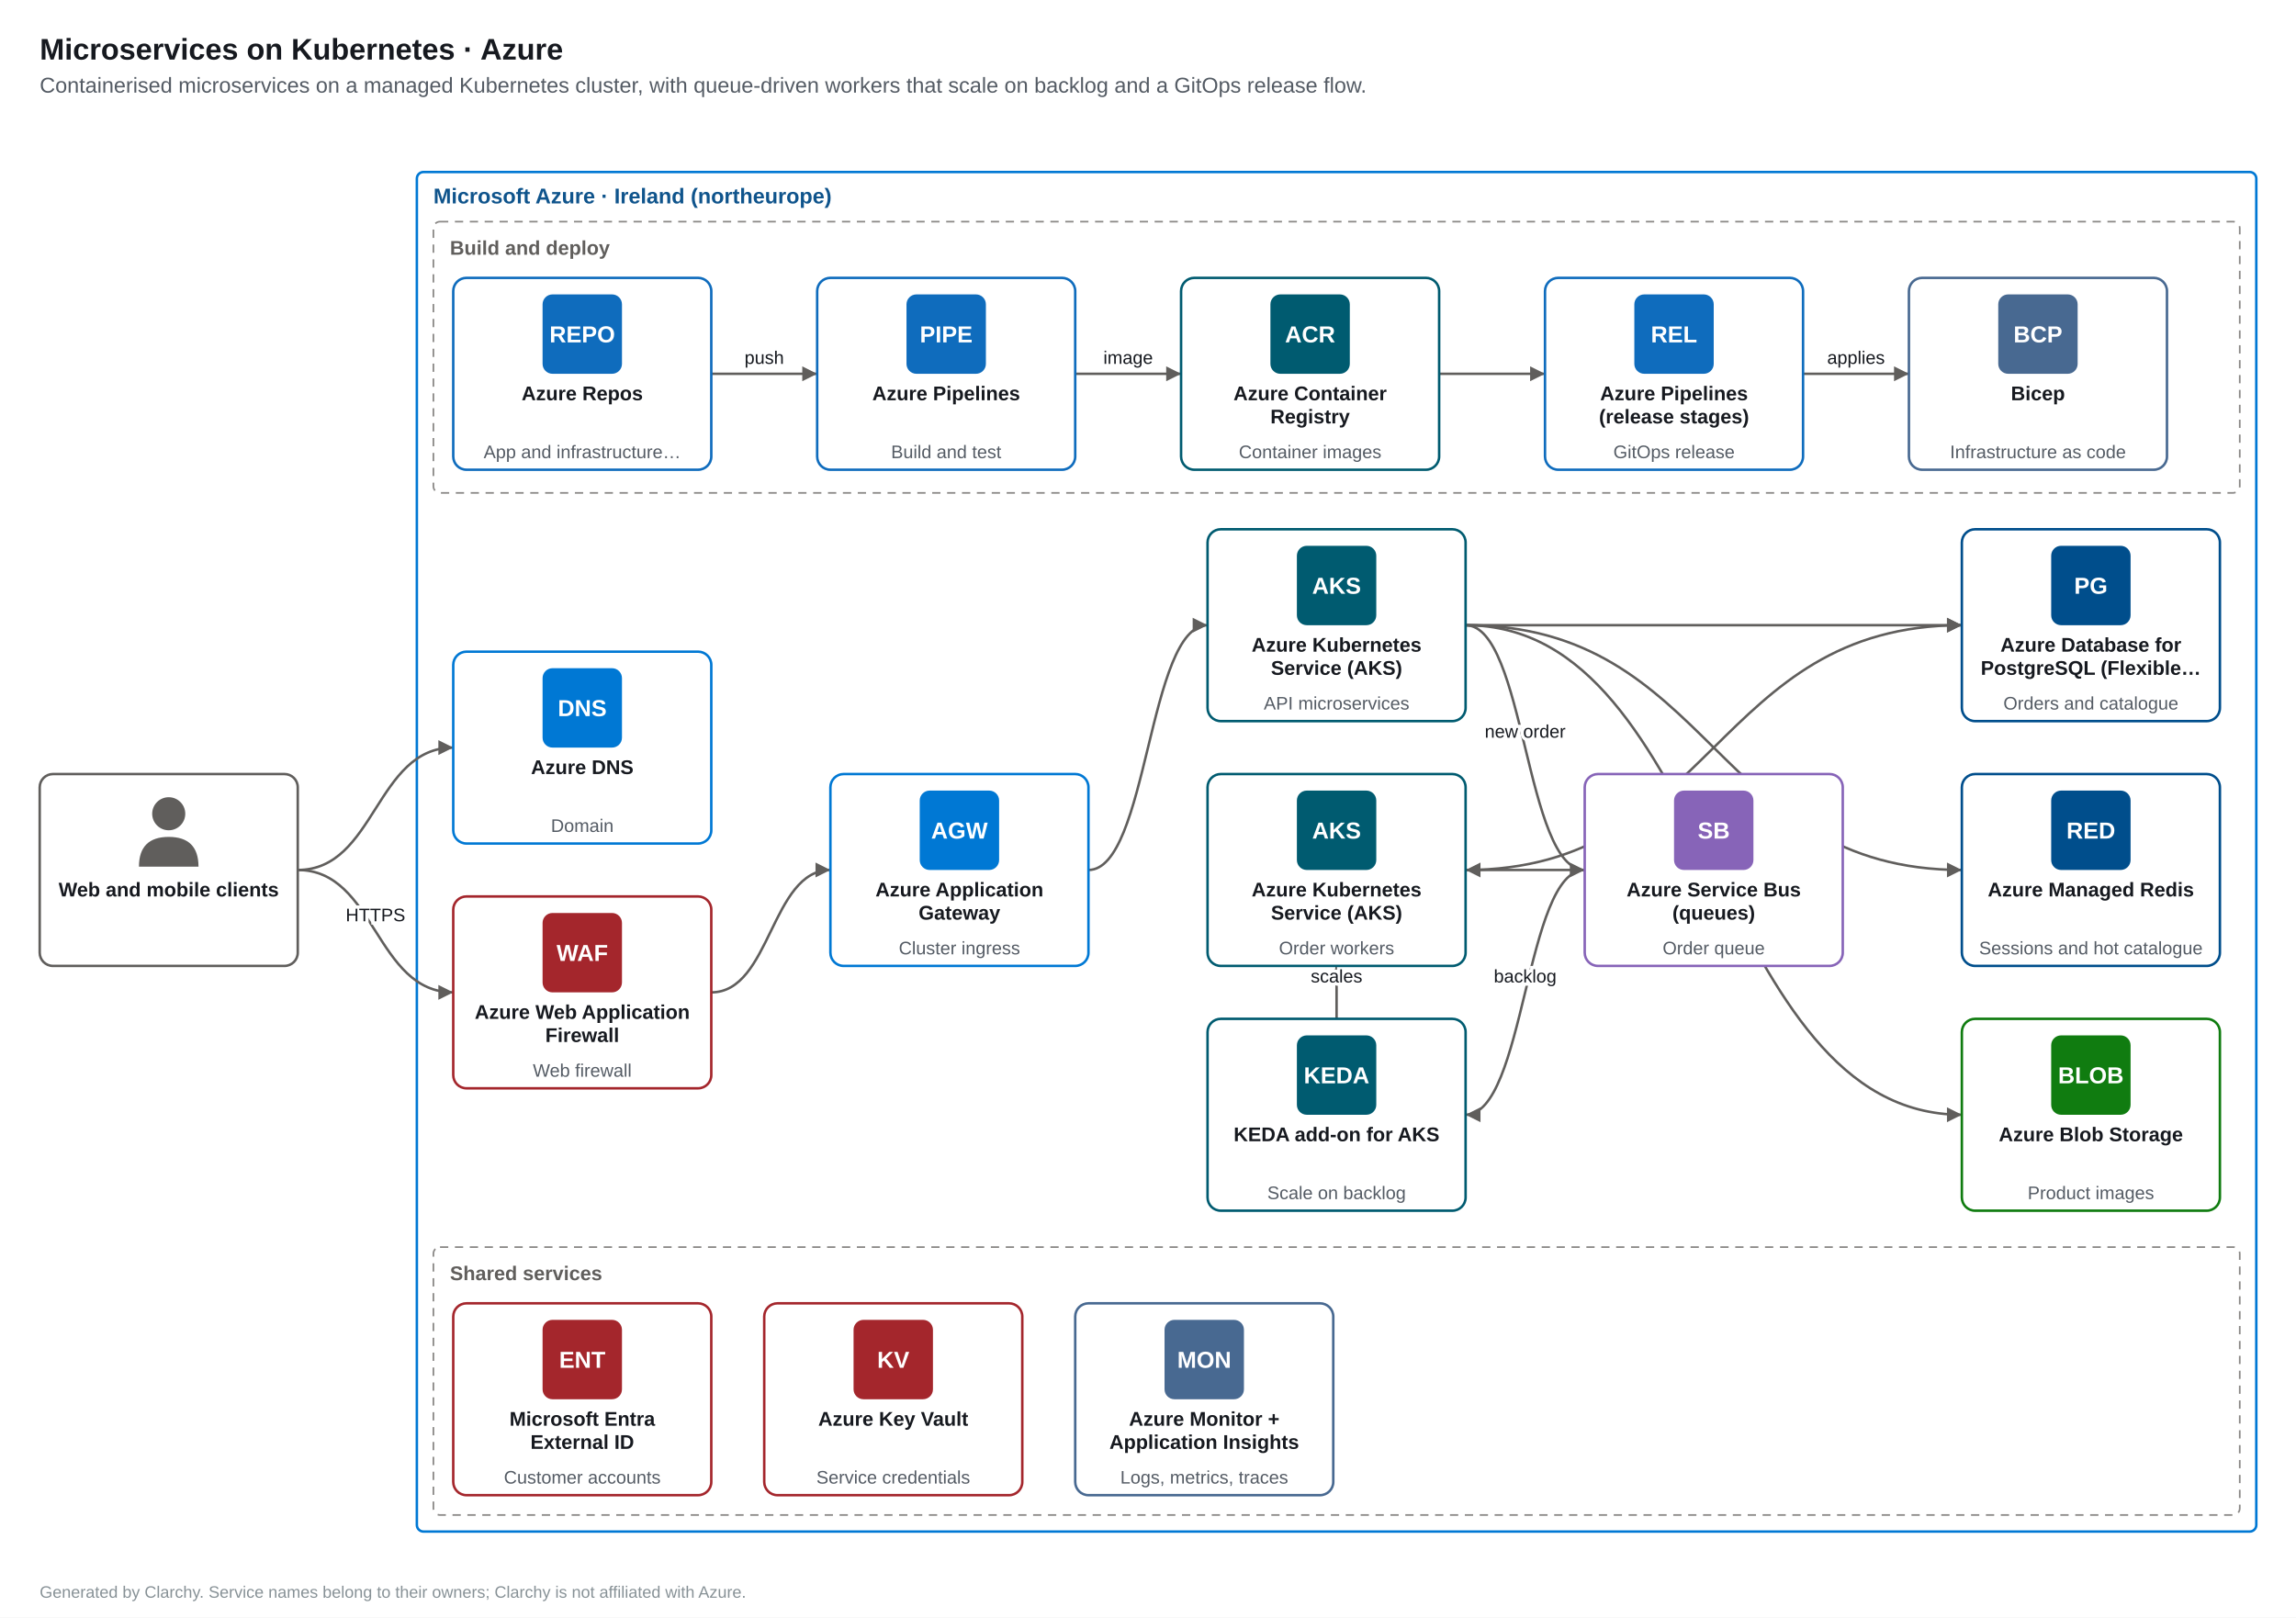
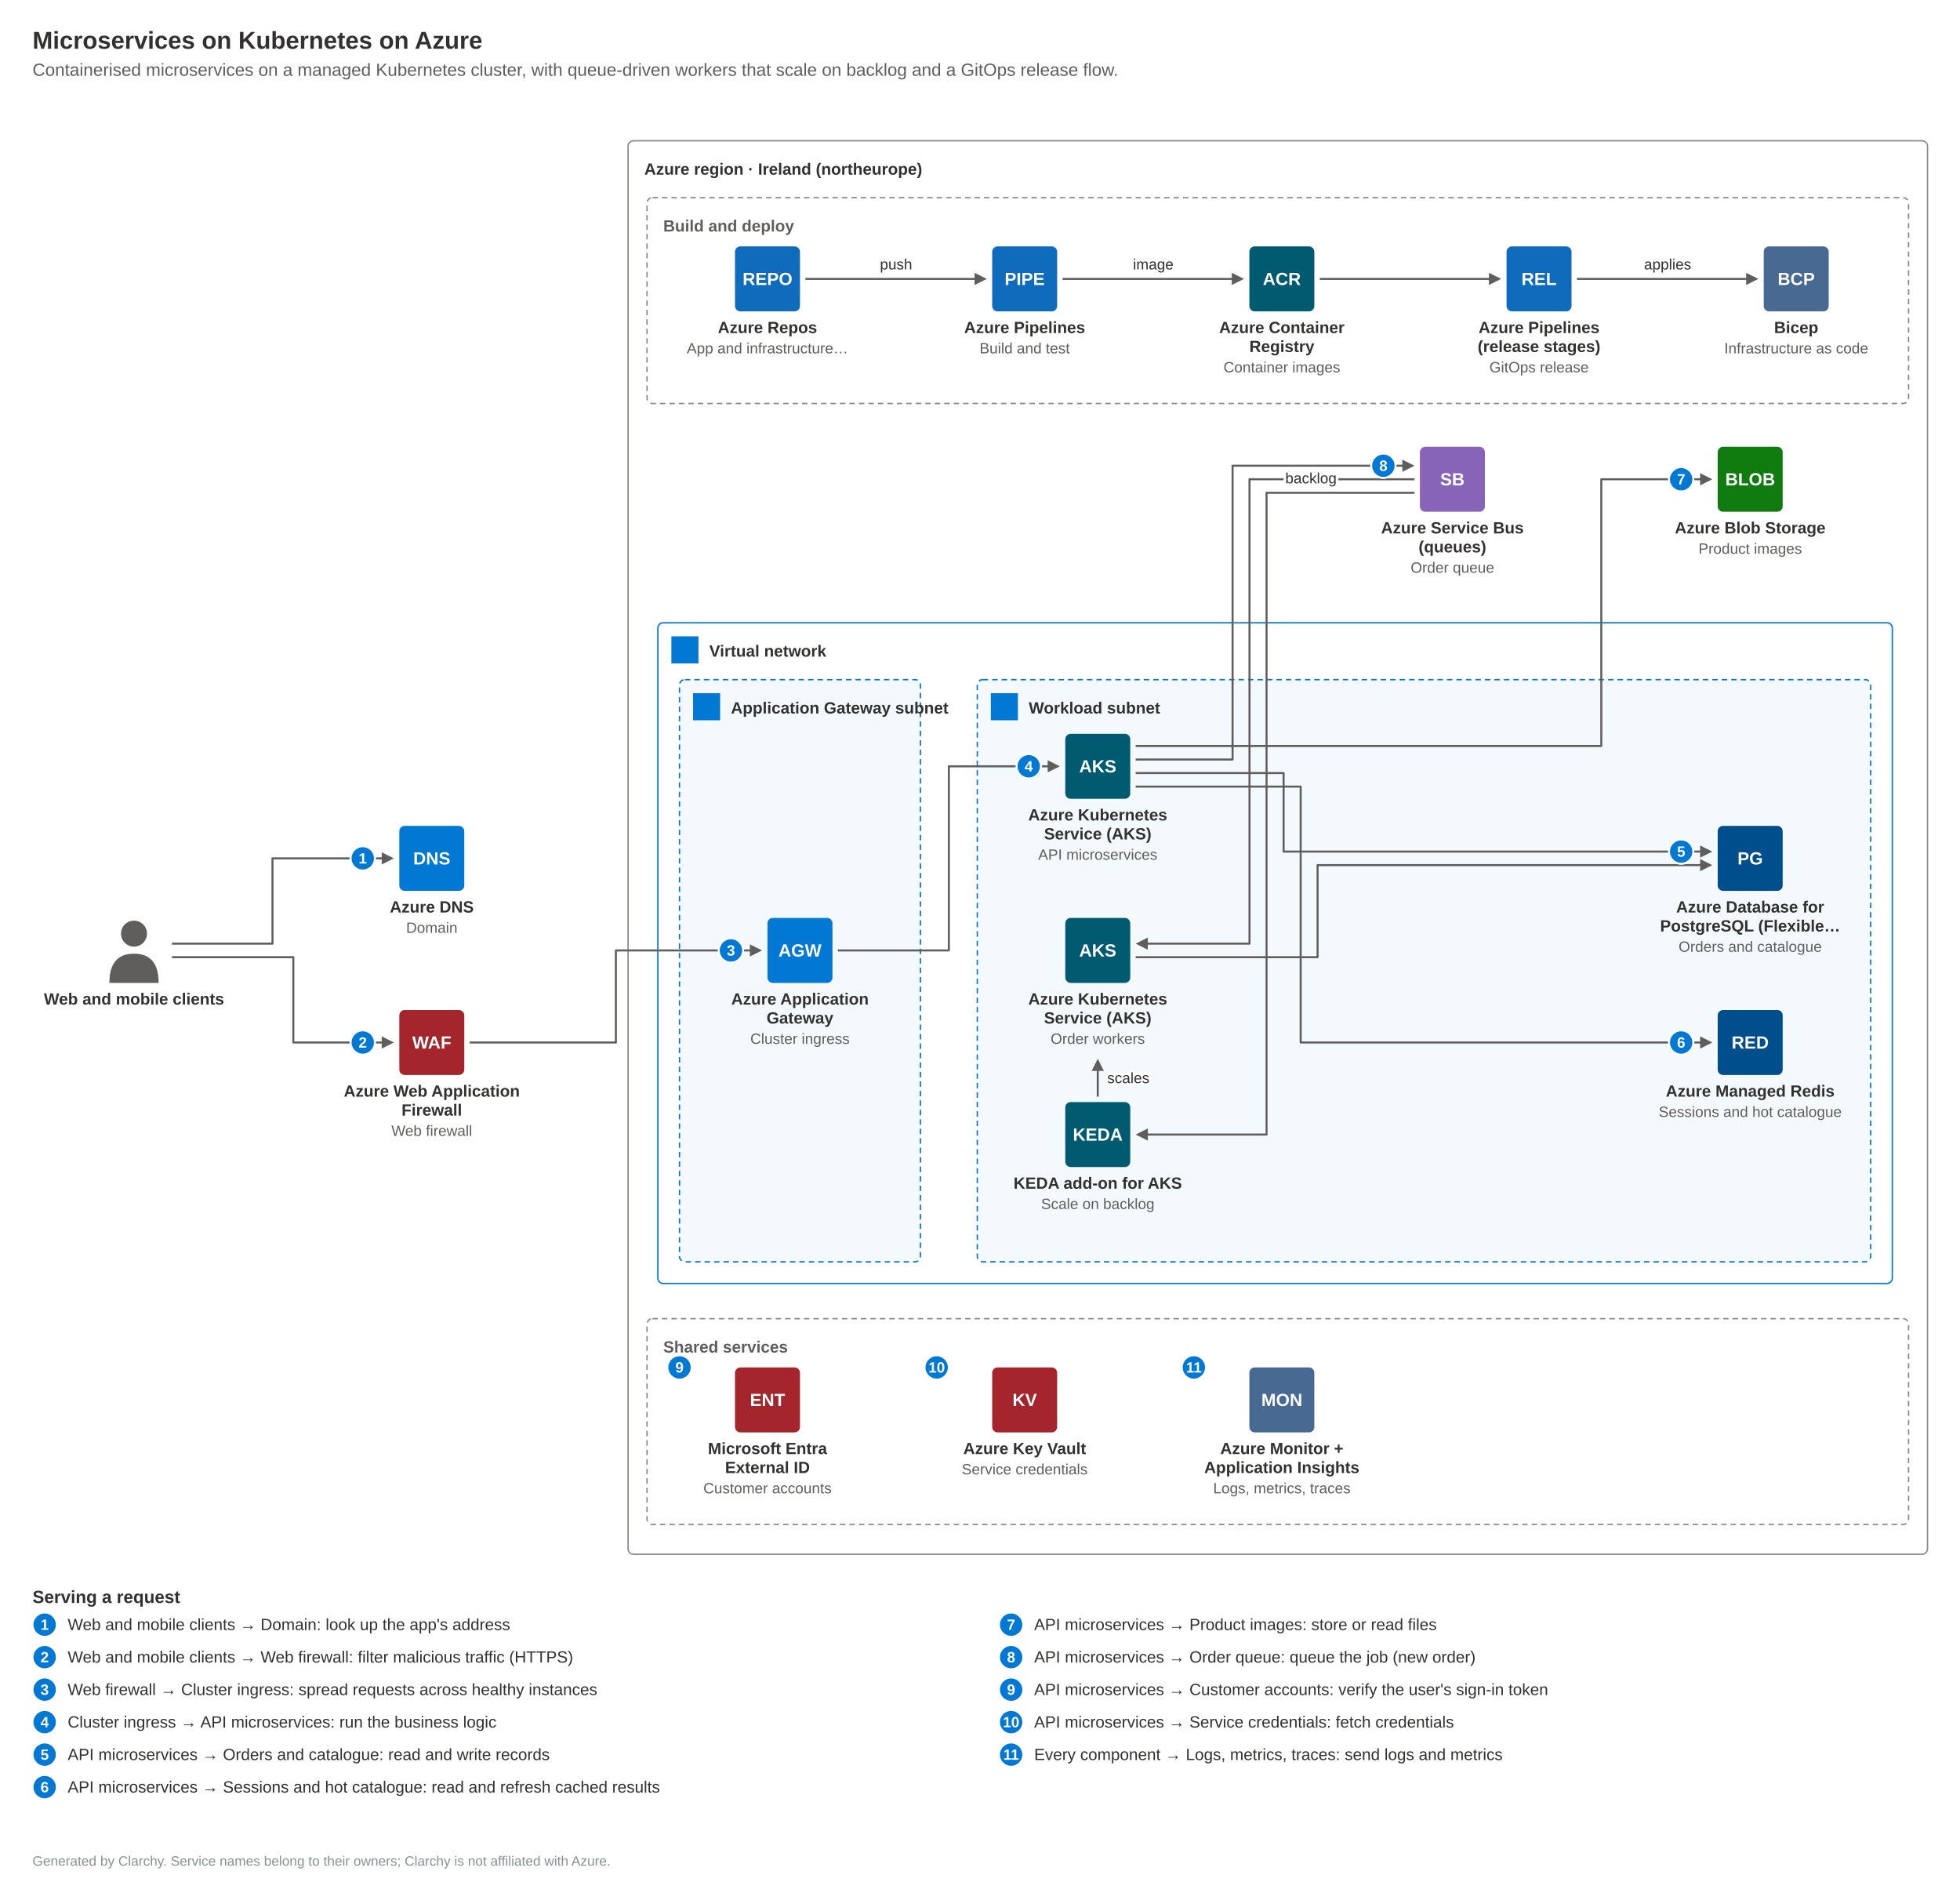
- <svg xmlns="http://www.w3.org/2000/svg" class="ca-diagram ca-azure" width="1388" height="978" viewBox="0 0 1388 978" role="img" data-body-top="80" data-body-bottom="950" aria-label="Microservices on Kubernetes on Azure">
+ <svg xmlns="http://www.w3.org/2000/svg" class="ca-diagram ca-azure" width="1448" height="1390" viewBox="0 0 1448 1390" role="img" data-body-top="80" data-body-bottom="1362" data-drawing-bottom="1156" aria-label="Microservices on Kubernetes on Azure">
  <style>.ca-azure{font-family:'Segoe UI', 'Helvetica Neue', Arial, sans-serif}
.ca-azure .ca-bg{fill:#ffffff}
- .ca-azure .ca-title{font-size:18px;font-weight:600;fill:#16191f}
- .ca-azure .ca-subtitle{font-size:13px;fill:#545b64}
- .ca-azure .ca-cloud{fill:#FFFFFF;stroke:#0078D4;stroke-width:1.5;}
- .ca-azure .ca-cloud-label{font-size:13px;font-weight:600;fill:#0F548C}
- .ca-azure .ca-band{fill:none;stroke:#8A8886;stroke-dasharray:5 4}
- .ca-azure .ca-band-label{font-size:12px;font-weight:600;fill:#605E5C}
- .ca-azure .ca-node-box{fill:#ffffff;stroke-width:1.5}
- .ca-azure .ca-badge{font-size:14px;font-weight:700;fill:#ffffff}
- .ca-azure .ca-service{font-size:12px;font-weight:600;fill:#16191f}
- .ca-azure .ca-label{font-size:11px;fill:#545b64}
+ .ca-azure .ca-title{font-size:18px;font-weight:700;fill:#323130}
+ .ca-azure .ca-subtitle{font-size:13px;fill:#605E5C}
+ .ca-azure .ca-group-label{font-size:12px;font-weight:600;fill:#323130}
+ .ca-azure .ca-badge{font-size:13px;font-weight:700;fill:#ffffff}
+ .ca-azure .ca-service{font-size:12px;font-weight:600;fill:#323130}
+ .ca-azure .ca-label{font-size:11px;fill:#605E5C}
.ca-azure .ca-fidelity{font-size:10px;font-style:italic;fill:#b0084d}
- .ca-azure .ca-edge{fill:none;stroke:#605E5C;stroke-width:1.5}
+ .ca-azure .ca-edge{fill:none;stroke:#605E5C;stroke-width:1.5;stroke-linejoin:round}
.ca-azure .ca-arrow{fill:#605E5C}
- .ca-azure .ca-edge-label{font-size:11px;fill:#16191f;paint-order:stroke;stroke:#ffffff;stroke-width:4}
- .ca-azure .ca-footer{font-size:10px;fill:#879196}</style>
-   <rect class="ca-bg" width="1388" height="978" />
-   <text class="ca-title" x="24" y="36">Microservices on Kubernetes · Azure</text>
+ .ca-azure .ca-edge-label{font-size:11px;fill:#323130;paint-order:stroke;stroke:#ffffff;stroke-width:4;stroke-linejoin:round}
+ .ca-azure .ca-step circle{fill:#0078D4;stroke:#ffffff;stroke-width:1.5}
+ .ca-azure .ca-step text{font-size:11px;font-weight:700;fill:#ffffff}
+ .ca-azure .ca-steps-title{font-size:13px;font-weight:700;fill:#323130}
+ .ca-azure .ca-steps-text{font-size:12px;fill:#323130}
+ .ca-azure .ca-footer{font-size:10px;fill:#879196}
+ .ca-azure .ca-node-box{fill:transparent;stroke:transparent;stroke-width:1.5}
+ .ca-azure .ca-group-region{fill:none;stroke:#8A8886}
+ .ca-azure .ca-group-region-label{fill:#323130;font-weight:600}
+ .ca-azure .ca-group-vpc{fill:none;stroke:#0078D4}
+ .ca-azure .ca-group-vpc-label{fill:#323130;font-weight:600}
+ .ca-azure .ca-group-public{fill:#F3F9FD;stroke:#0078D4;stroke-dasharray:4 3}
+ .ca-azure .ca-group-public-label{fill:#323130;font-weight:600}
+ .ca-azure .ca-group-private{fill:#F3F9FD;stroke:#0078D4;stroke-dasharray:4 3}
+ .ca-azure .ca-group-private-label{fill:#323130;font-weight:600}
+ .ca-azure .ca-group-generic{fill:none;stroke:#8A8886;stroke-dasharray:4 3}
+ .ca-azure .ca-group-generic-label{fill:#605E5C;font-weight:600}</style>
+   <rect class="ca-bg" width="1448" height="1390" />
+   <text class="ca-title" x="24" y="36">Microservices on Kubernetes on Azure</text>
  <text class="ca-subtitle" x="24" y="56">Containerised microservices on a managed Kubernetes cluster, with queue-driven workers that scale on backlog and a GitOps release flow.</text>
-   <rect class="ca-cloud" x="252" y="104" width="1112" height="822" rx="4" />
-   <text class="ca-cloud-label" x="262" y="123">Microsoft Azure · Ireland (northeurope)</text>
-   <rect class="ca-band" x="262" y="134" width="1092" height="164" rx="4" />
-   <text class="ca-band-label" x="272" y="154">Build and deploy</text>
-   <rect class="ca-band" x="262" y="754" width="1092" height="162" rx="4" />
-   <text class="ca-band-label" x="272" y="774">Shared services</text>
-   <path class="ca-edge" data-from="shoppers" data-to="dns" d="M180,526 C227,526 227,452 274,452" />
-   <polygon class="ca-arrow" data-from="shoppers" data-to="dns" points="274,452 265,447.5 265,456.5" />
-   <path class="ca-edge" data-from="shoppers" data-to="firewall" d="M180,526 C227,526 227,600 274,600" />
-   <polygon class="ca-arrow" data-from="shoppers" data-to="firewall" points="274,600 265,595.5 265,604.5" />
-   <text class="ca-edge-label" data-from="shoppers" data-to="firewall" x="227" y="557" text-anchor="middle">HTTPS</text>
-   <path class="ca-edge" data-from="firewall" data-to="ingress" d="M430,600 C466,600 466,526 502,526" />
-   <polygon class="ca-arrow" data-from="firewall" data-to="ingress" points="502,526 493,521.5 493,530.5" />
-   <path class="ca-edge" data-from="ingress" data-to="services" d="M658,526 C694,526 694,378 730,378" />
-   <polygon class="ca-arrow" data-from="ingress" data-to="services" points="730,378 721,373.5 721,382.5" />
-   <path class="ca-edge" data-from="services" data-to="db" d="M886,378 C1036,378 1036,378 1186,378" />
-   <polygon class="ca-arrow" data-from="services" data-to="db" points="1186,378 1177,373.5 1177,382.5" />
-   <path class="ca-edge" data-from="services" data-to="cache" d="M886,378 C1036,378 1036,526 1186,526" />
-   <polygon class="ca-arrow" data-from="services" data-to="cache" points="1186,526 1177,521.5 1177,530.5" />
-   <path class="ca-edge" data-from="services" data-to="media" d="M886,378 C1036,378 1036,674 1186,674" />
-   <polygon class="ca-arrow" data-from="services" data-to="media" points="1186,674 1177,669.5 1177,678.5" />
-   <path class="ca-edge" data-from="services" data-to="orders" d="M886,378 C922,378 922,526 958,526" />
-   <polygon class="ca-arrow" data-from="services" data-to="orders" points="958,526 949,521.5 949,530.5" />
-   <text class="ca-edge-label" data-from="services" data-to="orders" x="922" y="446" text-anchor="middle">new order</text>
-   <path class="ca-edge" data-from="orders" data-to="workers" d="M958,526 C922,526 922,526 886,526" />
-   <polygon class="ca-arrow" data-from="orders" data-to="workers" points="886,526 895,521.5 895,530.5" />
-   <path class="ca-edge" data-from="workers" data-to="db" d="M886,526 C1036,526 1036,378 1186,378" />
-   <polygon class="ca-arrow" data-from="workers" data-to="db" points="1186,378 1177,373.5 1177,382.5" />
-   <path class="ca-edge" data-from="repo" data-to="build" d="M430,226 C462,226 462,226 494,226" />
-   <polygon class="ca-arrow" data-from="repo" data-to="build" points="494,226 485,221.5 485,230.5" />
-   <text class="ca-edge-label" data-from="repo" data-to="build" x="462" y="220" text-anchor="middle">push</text>
-   <path class="ca-edge" data-from="build" data-to="registry" d="M650,226 C682,226 682,226 714,226" />
-   <polygon class="ca-arrow" data-from="build" data-to="registry" points="714,226 705,221.5 705,230.5" />
-   <text class="ca-edge-label" data-from="build" data-to="registry" x="682" y="220" text-anchor="middle">image</text>
-   <path class="ca-edge" data-from="registry" data-to="deploy" d="M870,226 C902,226 902,226 934,226" />
-   <polygon class="ca-arrow" data-from="registry" data-to="deploy" points="934,226 925,221.5 925,230.5" />
-   <path class="ca-edge" data-from="deploy" data-to="infra-code" d="M1090,226 C1122,226 1122,226 1154,226" />
-   <polygon class="ca-arrow" data-from="deploy" data-to="infra-code" points="1154,226 1145,221.5 1145,230.5" />
-   <text class="ca-edge-label" data-from="deploy" data-to="infra-code" x="1122" y="220" text-anchor="middle">applies</text>
-   <path class="ca-edge" data-from="orders" data-to="autoscaler" d="M958,526 C922,526 922,674 886,674" />
-   <polygon class="ca-arrow" data-from="orders" data-to="autoscaler" points="886,674 895,669.5 895,678.5" />
-   <text class="ca-edge-label" data-from="orders" data-to="autoscaler" x="922" y="594" text-anchor="middle">backlog</text>
-   <path class="ca-edge" data-from="autoscaler" data-to="workers" d="M808,616 C808,600 808,600 808,584" />
-   <polygon class="ca-arrow" data-from="autoscaler" data-to="workers" points="808,584 803.5,593 812.5,593" />
-   <text class="ca-edge-label" data-from="autoscaler" data-to="workers" x="808" y="594" text-anchor="middle">scales</text>
+   <rect class="ca-group ca-group-region" x="464" y="104" width="960" height="1044" rx="4" />
+   <text class="ca-group-label ca-group-region-label" x="476" y="129">Azure region · Ireland (northeurope)</text>
+   <rect class="ca-group ca-group-generic" x="478" y="146" width="932" height="152" rx="4" />
+   <text class="ca-group-label ca-group-generic-label" x="490" y="171">Build and deploy</text>
+   <rect class="ca-group ca-group-vpc" x="486" y="460" width="912" height="488" rx="4" />
+   <rect x="496" y="470" width="20" height="20" fill="#0078D4" />
+   <text class="ca-group-label ca-group-vpc-label" x="524" y="485">Virtual network</text>
+   <rect class="ca-group ca-group-public" x="502" y="502" width="178" height="430" rx="4" />
+   <rect x="512" y="512" width="20" height="20" fill="#0078D4" />
+   <text class="ca-group-label ca-group-public-label" x="540" y="527">Application Gateway subnet</text>
+   <rect class="ca-group ca-group-private" x="722" y="502" width="660" height="430" rx="4" />
+   <rect x="732" y="512" width="20" height="20" fill="#0078D4" />
+   <text class="ca-group-label ca-group-private-label" x="760" y="527">Workload subnet</text>
+   <rect class="ca-group ca-group-generic" x="478" y="974" width="932" height="152" rx="4" />
+   <text class="ca-group-label ca-group-generic-label" x="490" y="999">Shared services</text>
+   <path class="ca-edge" data-from="shoppers" data-to="dns" d="M127,697 L201.3,697 L201.3,634 L285,634" />
+   <polygon class="ca-arrow" data-from="shoppers" data-to="dns" points="291,634 282,629.5 282,638.5" />
+   <path class="ca-edge" data-from="shoppers" data-to="firewall" d="M127,707 L216.7,707 L216.7,770 L285,770" />
+   <polygon class="ca-arrow" data-from="shoppers" data-to="firewall" points="291,770 282,765.5 282,774.5" />
+   <path class="ca-edge" data-from="firewall" data-to="ingress" d="M347,770 L455,770 L455,702 L557,702" />
+   <polygon class="ca-arrow" data-from="firewall" data-to="ingress" points="563,702 554,697.5 554,706.5" />
+   <path class="ca-edge" data-from="ingress" data-to="services" d="M619,702 L701,702 L701,566 L777,566" />
+   <polygon class="ca-arrow" data-from="ingress" data-to="services" points="783,566 774,561.5 774,570.5" />
+   <path class="ca-edge" data-from="services" data-to="db" d="M839,571 L948.3,571 L948.3,629 L1259,629" />
+   <polygon class="ca-arrow" data-from="services" data-to="db" points="1265,629 1256,624.5 1256,633.5" />
+   <path class="ca-edge" data-from="services" data-to="cache" d="M839,581 L960.9,581 L960.9,770 L1259,770" />
+   <polygon class="ca-arrow" data-from="services" data-to="cache" points="1265,770 1256,765.5 1256,774.5" />
+   <path class="ca-edge" data-from="services" data-to="media" d="M839,551 L1183,551 L1183,354 L1259,354" />
+   <polygon class="ca-arrow" data-from="services" data-to="media" points="1265,354 1256,349.5 1256,358.5" />
+   <path class="ca-edge" data-from="services" data-to="orders" d="M839,561 L910.6,561 L910.6,344 L1039,344" />
+   <polygon class="ca-arrow" data-from="services" data-to="orders" points="1045,344 1036,339.5 1036,348.5" />
+   <path class="ca-edge" data-from="orders" data-to="workers" d="M1045,354 L923.1,354 L923.1,697 L845,697" />
+   <polygon class="ca-arrow" data-from="orders" data-to="workers" points="839,697 848,692.5 848,701.5" />
+   <path class="ca-edge" data-from="workers" data-to="db" d="M839,707 L973.4,707 L973.4,639 L1259,639" />
+   <polygon class="ca-arrow" data-from="workers" data-to="db" points="1265,639 1256,634.5 1256,643.5" />
+   <path class="ca-edge" data-from="repo" data-to="build" d="M595,206 L723,206" />
+   <polygon class="ca-arrow" data-from="repo" data-to="build" points="729,206 720,201.5 720,210.5" />
+   <text class="ca-edge-label" data-from="repo" data-to="build" x="662" y="199" text-anchor="middle">push</text>
+   <path class="ca-edge" data-from="build" data-to="registry" d="M785,206 L913,206" />
+   <polygon class="ca-arrow" data-from="build" data-to="registry" points="919,206 910,201.5 910,210.5" />
+   <text class="ca-edge-label" data-from="build" data-to="registry" x="852" y="199" text-anchor="middle">image</text>
+   <path class="ca-edge" data-from="registry" data-to="deploy" d="M975,206 L1103,206" />
+   <polygon class="ca-arrow" data-from="registry" data-to="deploy" points="1109,206 1100,201.5 1100,210.5" />
+   <path class="ca-edge" data-from="deploy" data-to="infra-code" d="M1165,206 L1293,206" />
+   <polygon class="ca-arrow" data-from="deploy" data-to="infra-code" points="1299,206 1290,201.5 1290,210.5" />
+   <text class="ca-edge-label" data-from="deploy" data-to="infra-code" x="1232" y="199" text-anchor="middle">applies</text>
+   <path class="ca-edge" data-from="orders" data-to="autoscaler" d="M1045,364 L935.7,364 L935.7,838 L845,838" />
+   <polygon class="ca-arrow" data-from="orders" data-to="autoscaler" points="839,838 848,833.5 848,842.5" />
+   <text class="ca-edge-label" data-from="orders" data-to="autoscaler" x="968.5" y="357" text-anchor="middle">backlog</text>
+   <path class="ca-edge" data-from="autoscaler" data-to="workers" d="M811,810 L811,788" />
+   <polygon class="ca-arrow" data-from="autoscaler" data-to="workers" points="811,782 806.5,791 815.5,791" />
+   <text class="ca-edge-label" data-from="autoscaler" data-to="workers" x="818" y="800" text-anchor="start">scales</text>
  <g class="node" data-id="shoppers" data-capability="client" data-stage="users">
-     <rect class="ca-node-box" x="24" y="468" width="156" height="116" rx="8" style="stroke:#605E5C" />
+     <rect class="ca-node-box" x="24" y="672" width="150" height="110" rx="4" />
    <g fill="#605E5C">
-       <circle cx="102" cy="492" r="10" />
-       <path d="M84,524 Q84,506 102,506 Q120,506 120,524 Z" />
+       <circle cx="99" cy="689.6" r="9.6" />
+       <path d="M80.8,726 Q80.8,704.4 99,704.4 Q117.2,704.4 117.2,726 Z" />
    </g>
-     <text class="ca-service" x="102" y="542" text-anchor="middle">Web and mobile clients</text>
+     <text class="ca-service" x="99" y="742" text-anchor="middle">Web and mobile clients</text>
  </g>
  <g class="node" data-id="dns" data-capability="dns" data-stage="serve">
-     <rect class="ca-node-box" x="274" y="394" width="156" height="116" rx="8" style="stroke:#0078D4" />
-     <rect x="328" y="404" width="48" height="48" rx="6" fill="#0078D4" />
-     <text class="ca-badge" x="352" y="433" text-anchor="middle">DNS</text>
-     <text class="ca-service" x="352" y="468" text-anchor="middle">Azure DNS</text>
-     <text class="ca-label" x="352" y="503" text-anchor="middle">Domain</text>
+     <rect class="ca-node-box" x="244" y="604" width="150" height="110" rx="4" />
+     <rect x="295" y="610" width="48" height="48" rx="4" fill="#0078D4" />
+     <text class="ca-badge" x="319" y="638.5" text-anchor="middle">DNS</text>
+     <text class="ca-service" x="319" y="674" text-anchor="middle">Azure DNS</text>
+     <text class="ca-label" x="319" y="689" text-anchor="middle">Domain</text>
  </g>
  <g class="node" data-id="firewall" data-capability="waf" data-stage="serve">
-     <rect class="ca-node-box" x="274" y="542" width="156" height="116" rx="8" style="stroke:#A4262C" />
-     <rect x="328" y="552" width="48" height="48" rx="6" fill="#A4262C" />
-     <text class="ca-badge" x="352" y="581" text-anchor="middle">WAF</text>
-     <text class="ca-service" x="352" y="616" text-anchor="middle">Azure Web Application</text>
-     <text class="ca-service" x="352" y="630" text-anchor="middle">Firewall</text>
-     <text class="ca-label" x="352" y="651" text-anchor="middle">Web firewall</text>
+     <rect class="ca-node-box" x="244" y="740" width="150" height="110" rx="4" />
+     <rect x="295" y="746" width="48" height="48" rx="4" fill="#A4262C" />
+     <text class="ca-badge" x="319" y="774.5" text-anchor="middle">WAF</text>
+     <text class="ca-service" x="319" y="810" text-anchor="middle">Azure Web Application</text>
+     <text class="ca-service" x="319" y="824" text-anchor="middle">Firewall</text>
+     <text class="ca-label" x="319" y="839" text-anchor="middle">Web firewall</text>
  </g>
  <g class="node" data-id="ingress" data-capability="load-balancer" data-stage="serve">
-     <rect class="ca-node-box" x="502" y="468" width="156" height="116" rx="8" style="stroke:#0078D4" />
-     <rect x="556" y="478" width="48" height="48" rx="6" fill="#0078D4" />
-     <text class="ca-badge" x="580" y="507" text-anchor="middle">AGW</text>
-     <text class="ca-service" x="580" y="542" text-anchor="middle">Azure Application</text>
-     <text class="ca-service" x="580" y="556" text-anchor="middle">Gateway</text>
-     <text class="ca-label" x="580" y="577" text-anchor="middle">Cluster ingress</text>
+     <rect class="ca-node-box" x="516" y="672" width="150" height="110" rx="4" />
+     <rect x="567" y="678" width="48" height="48" rx="4" fill="#0078D4" />
+     <text class="ca-badge" x="591" y="706.5" text-anchor="middle">AGW</text>
+     <text class="ca-service" x="591" y="742" text-anchor="middle">Azure Application</text>
+     <text class="ca-service" x="591" y="756" text-anchor="middle">Gateway</text>
+     <text class="ca-label" x="591" y="771" text-anchor="middle">Cluster ingress</text>
  </g>
  <g class="node" data-id="services" data-capability="kubernetes" data-stage="run">
-     <rect class="ca-node-box" x="730" y="320" width="156" height="116" rx="8" style="stroke:#005B70" />
-     <rect x="784" y="330" width="48" height="48" rx="6" fill="#005B70" />
-     <text class="ca-badge" x="808" y="359" text-anchor="middle">AKS</text>
-     <text class="ca-service" x="808" y="394" text-anchor="middle">Azure Kubernetes</text>
-     <text class="ca-service" x="808" y="408" text-anchor="middle">Service (AKS)</text>
-     <text class="ca-label" x="808" y="429" text-anchor="middle">API microservices</text>
+     <rect class="ca-node-box" x="736" y="536" width="150" height="110" rx="4" />
+     <rect x="787" y="542" width="48" height="48" rx="4" fill="#005B70" />
+     <text class="ca-badge" x="811" y="570.5" text-anchor="middle">AKS</text>
+     <text class="ca-service" x="811" y="606" text-anchor="middle">Azure Kubernetes</text>
+     <text class="ca-service" x="811" y="620" text-anchor="middle">Service (AKS)</text>
+     <text class="ca-label" x="811" y="635" text-anchor="middle">API microservices</text>
  </g>
  <g class="node" data-id="orders" data-capability="message-queue" data-stage="integrate">
-     <rect class="ca-node-box" x="958" y="468" width="156" height="116" rx="8" style="stroke:#8764B8" />
-     <rect x="1012" y="478" width="48" height="48" rx="6" fill="#8764B8" />
-     <text class="ca-badge" x="1036" y="507" text-anchor="middle">SB</text>
-     <text class="ca-service" x="1036" y="542" text-anchor="middle">Azure Service Bus</text>
-     <text class="ca-service" x="1036" y="556" text-anchor="middle">(queues)</text>
-     <text class="ca-label" x="1036" y="577" text-anchor="middle">Order queue</text>
+     <rect class="ca-node-box" x="998" y="324" width="150" height="110" rx="4" />
+     <rect x="1049" y="330" width="48" height="48" rx="4" fill="#8764B8" />
+     <text class="ca-badge" x="1073" y="358.5" text-anchor="middle">SB</text>
+     <text class="ca-service" x="1073" y="394" text-anchor="middle">Azure Service Bus</text>
+     <text class="ca-service" x="1073" y="408" text-anchor="middle">(queues)</text>
+     <text class="ca-label" x="1073" y="423" text-anchor="middle">Order queue</text>
  </g>
  <g class="node" data-id="workers" data-capability="kubernetes" data-stage="run">
-     <rect class="ca-node-box" x="730" y="468" width="156" height="116" rx="8" style="stroke:#005B70" />
-     <rect x="784" y="478" width="48" height="48" rx="6" fill="#005B70" />
-     <text class="ca-badge" x="808" y="507" text-anchor="middle">AKS</text>
-     <text class="ca-service" x="808" y="542" text-anchor="middle">Azure Kubernetes</text>
-     <text class="ca-service" x="808" y="556" text-anchor="middle">Service (AKS)</text>
-     <text class="ca-label" x="808" y="577" text-anchor="middle">Order workers</text>
+     <rect class="ca-node-box" x="736" y="672" width="150" height="110" rx="4" />
+     <rect x="787" y="678" width="48" height="48" rx="4" fill="#005B70" />
+     <text class="ca-badge" x="811" y="706.5" text-anchor="middle">AKS</text>
+     <text class="ca-service" x="811" y="742" text-anchor="middle">Azure Kubernetes</text>
+     <text class="ca-service" x="811" y="756" text-anchor="middle">Service (AKS)</text>
+     <text class="ca-label" x="811" y="771" text-anchor="middle">Order workers</text>
  </g>
  <g class="node" data-id="db" data-capability="relational-db" data-stage="store">
-     <rect class="ca-node-box" x="1186" y="320" width="156" height="116" rx="8" style="stroke:#004E8C" />
-     <rect x="1240" y="330" width="48" height="48" rx="6" fill="#004E8C" />
-     <text class="ca-badge" x="1264" y="359" text-anchor="middle">PG</text>
-     <text class="ca-service" x="1264" y="394" text-anchor="middle">Azure Database for</text>
-     <text class="ca-service" x="1264" y="408" text-anchor="middle">PostgreSQL (Flexible…</text>
-     <text class="ca-label" x="1264" y="429" text-anchor="middle">Orders and catalogue</text>
+     <rect class="ca-node-box" x="1218" y="604" width="150" height="110" rx="4" />
+     <rect x="1269" y="610" width="48" height="48" rx="4" fill="#004E8C" />
+     <text class="ca-badge" x="1293" y="638.5" text-anchor="middle">PG</text>
+     <text class="ca-service" x="1293" y="674" text-anchor="middle">Azure Database for</text>
+     <text class="ca-service" x="1293" y="688" text-anchor="middle">PostgreSQL (Flexible…</text>
+     <text class="ca-label" x="1293" y="703" text-anchor="middle">Orders and catalogue</text>
  </g>
  <g class="node" data-id="cache" data-capability="cache" data-stage="store">
-     <rect class="ca-node-box" x="1186" y="468" width="156" height="116" rx="8" style="stroke:#004E8C" />
-     <rect x="1240" y="478" width="48" height="48" rx="6" fill="#004E8C" />
-     <text class="ca-badge" x="1264" y="507" text-anchor="middle">RED</text>
-     <text class="ca-service" x="1264" y="542" text-anchor="middle">Azure Managed Redis</text>
-     <text class="ca-label" x="1264" y="577" text-anchor="middle">Sessions and hot catalogue</text>
+     <rect class="ca-node-box" x="1218" y="740" width="150" height="110" rx="4" />
+     <rect x="1269" y="746" width="48" height="48" rx="4" fill="#004E8C" />
+     <text class="ca-badge" x="1293" y="774.5" text-anchor="middle">RED</text>
+     <text class="ca-service" x="1293" y="810" text-anchor="middle">Azure Managed Redis</text>
+     <text class="ca-label" x="1293" y="825" text-anchor="middle">Sessions and hot catalogue</text>
  </g>
  <g class="node" data-id="media" data-capability="object-storage" data-stage="store">
-     <rect class="ca-node-box" x="1186" y="616" width="156" height="116" rx="8" style="stroke:#107C10" />
-     <rect x="1240" y="626" width="48" height="48" rx="6" fill="#107C10" />
-     <text class="ca-badge" x="1264" y="655" text-anchor="middle">BLOB</text>
-     <text class="ca-service" x="1264" y="690" text-anchor="middle">Azure Blob Storage</text>
-     <text class="ca-label" x="1264" y="725" text-anchor="middle">Product images</text>
+     <rect class="ca-node-box" x="1218" y="324" width="150" height="110" rx="4" />
+     <rect x="1269" y="330" width="48" height="48" rx="4" fill="#107C10" />
+     <text class="ca-badge" x="1293" y="358.5" text-anchor="middle">BLOB</text>
+     <text class="ca-service" x="1293" y="394" text-anchor="middle">Azure Blob Storage</text>
+     <text class="ca-label" x="1293" y="409" text-anchor="middle">Product images</text>
  </g>
  <g class="node" data-id="auth" data-capability="identity" data-stage="operate">
-     <rect class="ca-node-box" x="274" y="788" width="156" height="116" rx="8" style="stroke:#A4262C" />
-     <rect x="328" y="798" width="48" height="48" rx="6" fill="#A4262C" />
-     <text class="ca-badge" x="352" y="827" text-anchor="middle">ENT</text>
-     <text class="ca-service" x="352" y="862" text-anchor="middle">Microsoft Entra</text>
-     <text class="ca-service" x="352" y="876" text-anchor="middle">External ID</text>
-     <text class="ca-label" x="352" y="897" text-anchor="middle">Customer accounts</text>
+     <rect class="ca-node-box" x="492" y="1004" width="150" height="110" rx="4" />
+     <rect x="543" y="1010" width="48" height="48" rx="4" fill="#A4262C" />
+     <text class="ca-badge" x="567" y="1038.5" text-anchor="middle">ENT</text>
+     <text class="ca-service" x="567" y="1074" text-anchor="middle">Microsoft Entra</text>
+     <text class="ca-service" x="567" y="1088" text-anchor="middle">External ID</text>
+     <text class="ca-label" x="567" y="1103" text-anchor="middle">Customer accounts</text>
  </g>
  <g class="node" data-id="secrets" data-capability="secrets" data-stage="operate">
-     <rect class="ca-node-box" x="462" y="788" width="156" height="116" rx="8" style="stroke:#A4262C" />
-     <rect x="516" y="798" width="48" height="48" rx="6" fill="#A4262C" />
-     <text class="ca-badge" x="540" y="827" text-anchor="middle">KV</text>
-     <text class="ca-service" x="540" y="862" text-anchor="middle">Azure Key Vault</text>
-     <text class="ca-label" x="540" y="897" text-anchor="middle">Service credentials</text>
+     <rect class="ca-node-box" x="682" y="1004" width="150" height="110" rx="4" />
+     <rect x="733" y="1010" width="48" height="48" rx="4" fill="#A4262C" />
+     <text class="ca-badge" x="757" y="1038.5" text-anchor="middle">KV</text>
+     <text class="ca-service" x="757" y="1074" text-anchor="middle">Azure Key Vault</text>
+     <text class="ca-label" x="757" y="1089" text-anchor="middle">Service credentials</text>
  </g>
  <g class="node" data-id="logs" data-capability="monitoring" data-stage="operate">
-     <rect class="ca-node-box" x="650" y="788" width="156" height="116" rx="8" style="stroke:#486991" />
-     <rect x="704" y="798" width="48" height="48" rx="6" fill="#486991" />
-     <text class="ca-badge" x="728" y="827" text-anchor="middle">MON</text>
-     <text class="ca-service" x="728" y="862" text-anchor="middle">Azure Monitor +</text>
-     <text class="ca-service" x="728" y="876" text-anchor="middle">Application Insights</text>
-     <text class="ca-label" x="728" y="897" text-anchor="middle">Logs, metrics, traces</text>
+     <rect class="ca-node-box" x="872" y="1004" width="150" height="110" rx="4" />
+     <rect x="923" y="1010" width="48" height="48" rx="4" fill="#486991" />
+     <text class="ca-badge" x="947" y="1038.5" text-anchor="middle">MON</text>
+     <text class="ca-service" x="947" y="1074" text-anchor="middle">Azure Monitor +</text>
+     <text class="ca-service" x="947" y="1088" text-anchor="middle">Application Insights</text>
+     <text class="ca-label" x="947" y="1103" text-anchor="middle">Logs, metrics, traces</text>
  </g>
  <g class="node" data-id="repo" data-capability="source-control" data-stage="code">
-     <rect class="ca-node-box" x="274" y="168" width="156" height="116" rx="8" style="stroke:#0F6CBD" />
-     <rect x="328" y="178" width="48" height="48" rx="6" fill="#0F6CBD" />
-     <text class="ca-badge" x="352" y="207" text-anchor="middle">REPO</text>
-     <text class="ca-service" x="352" y="242" text-anchor="middle">Azure Repos</text>
-     <text class="ca-label" x="352" y="277" text-anchor="middle">App and infrastructure…</text>
+     <rect class="ca-node-box" x="492" y="176" width="150" height="110" rx="4" />
+     <rect x="543" y="182" width="48" height="48" rx="4" fill="#0F6CBD" />
+     <text class="ca-badge" x="567" y="210.5" text-anchor="middle">REPO</text>
+     <text class="ca-service" x="567" y="246" text-anchor="middle">Azure Repos</text>
+     <text class="ca-label" x="567" y="261" text-anchor="middle">App and infrastructure…</text>
  </g>
  <g class="node" data-id="build" data-capability="ci-build" data-stage="build">
-     <rect class="ca-node-box" x="494" y="168" width="156" height="116" rx="8" style="stroke:#0F6CBD" />
-     <rect x="548" y="178" width="48" height="48" rx="6" fill="#0F6CBD" />
-     <text class="ca-badge" x="572" y="207" text-anchor="middle">PIPE</text>
-     <text class="ca-service" x="572" y="242" text-anchor="middle">Azure Pipelines</text>
-     <text class="ca-label" x="572" y="277" text-anchor="middle">Build and test</text>
+     <rect class="ca-node-box" x="682" y="176" width="150" height="110" rx="4" />
+     <rect x="733" y="182" width="48" height="48" rx="4" fill="#0F6CBD" />
+     <text class="ca-badge" x="757" y="210.5" text-anchor="middle">PIPE</text>
+     <text class="ca-service" x="757" y="246" text-anchor="middle">Azure Pipelines</text>
+     <text class="ca-label" x="757" y="261" text-anchor="middle">Build and test</text>
  </g>
  <g class="node" data-id="registry" data-capability="container-registry" data-stage="ship">
-     <rect class="ca-node-box" x="714" y="168" width="156" height="116" rx="8" style="stroke:#005B70" />
-     <rect x="768" y="178" width="48" height="48" rx="6" fill="#005B70" />
-     <text class="ca-badge" x="792" y="207" text-anchor="middle">ACR</text>
-     <text class="ca-service" x="792" y="242" text-anchor="middle">Azure Container</text>
-     <text class="ca-service" x="792" y="256" text-anchor="middle">Registry</text>
-     <text class="ca-label" x="792" y="277" text-anchor="middle">Container images</text>
+     <rect class="ca-node-box" x="872" y="176" width="150" height="110" rx="4" />
+     <rect x="923" y="182" width="48" height="48" rx="4" fill="#005B70" />
+     <text class="ca-badge" x="947" y="210.5" text-anchor="middle">ACR</text>
+     <text class="ca-service" x="947" y="246" text-anchor="middle">Azure Container</text>
+     <text class="ca-service" x="947" y="260" text-anchor="middle">Registry</text>
+     <text class="ca-label" x="947" y="275" text-anchor="middle">Container images</text>
  </g>
  <g class="node" data-id="deploy" data-capability="cd-deploy" data-stage="ship">
-     <rect class="ca-node-box" x="934" y="168" width="156" height="116" rx="8" style="stroke:#0F6CBD" />
-     <rect x="988" y="178" width="48" height="48" rx="6" fill="#0F6CBD" />
-     <text class="ca-badge" x="1012" y="207" text-anchor="middle">REL</text>
-     <text class="ca-service" x="1012" y="242" text-anchor="middle">Azure Pipelines</text>
-     <text class="ca-service" x="1012" y="256" text-anchor="middle">(release stages)</text>
-     <text class="ca-label" x="1012" y="277" text-anchor="middle">GitOps release</text>
+     <rect class="ca-node-box" x="1062" y="176" width="150" height="110" rx="4" />
+     <rect x="1113" y="182" width="48" height="48" rx="4" fill="#0F6CBD" />
+     <text class="ca-badge" x="1137" y="210.5" text-anchor="middle">REL</text>
+     <text class="ca-service" x="1137" y="246" text-anchor="middle">Azure Pipelines</text>
+     <text class="ca-service" x="1137" y="260" text-anchor="middle">(release stages)</text>
+     <text class="ca-label" x="1137" y="275" text-anchor="middle">GitOps release</text>
  </g>
  <g class="node" data-id="infra-code" data-capability="iac" data-stage="code">
-     <rect class="ca-node-box" x="1154" y="168" width="156" height="116" rx="8" style="stroke:#486991" />
-     <rect x="1208" y="178" width="48" height="48" rx="6" fill="#486991" />
-     <text class="ca-badge" x="1232" y="207" text-anchor="middle">BCP</text>
-     <text class="ca-service" x="1232" y="242" text-anchor="middle">Bicep</text>
-     <text class="ca-label" x="1232" y="277" text-anchor="middle">Infrastructure as code</text>
+     <rect class="ca-node-box" x="1252" y="176" width="150" height="110" rx="4" />
+     <rect x="1303" y="182" width="48" height="48" rx="4" fill="#486991" />
+     <text class="ca-badge" x="1327" y="210.5" text-anchor="middle">BCP</text>
+     <text class="ca-service" x="1327" y="246" text-anchor="middle">Bicep</text>
+     <text class="ca-label" x="1327" y="261" text-anchor="middle">Infrastructure as code</text>
  </g>
  <g class="node" data-id="autoscaler" data-capability="event-autoscaling" data-stage="run">
-     <rect class="ca-node-box" x="730" y="616" width="156" height="116" rx="8" style="stroke:#005B70" />
-     <rect x="784" y="626" width="48" height="48" rx="6" fill="#005B70" />
-     <text class="ca-badge" x="808" y="655" text-anchor="middle">KEDA</text>
-     <text class="ca-service" x="808" y="690" text-anchor="middle">KEDA add-on for AKS</text>
-     <text class="ca-label" x="808" y="725" text-anchor="middle">Scale on backlog</text>
-   </g>
-   <text class="ca-footer" x="24" y="966">Generated by Clarchy. Service names belong to their owners; Clarchy is not affiliated with Azure.</text>
+     <rect class="ca-node-box" x="736" y="808" width="150" height="110" rx="4" />
+     <rect x="787" y="814" width="48" height="48" rx="4" fill="#005B70" />
+     <text class="ca-badge" x="811" y="842.5" text-anchor="middle">KEDA</text>
+     <text class="ca-service" x="811" y="878" text-anchor="middle">KEDA add-on for AKS</text>
+     <text class="ca-label" x="811" y="893" text-anchor="middle">Scale on backlog</text>
+   </g>
+   <g class="ca-step" data-step="1">
+     <circle cx="268" cy="634" r="9" />
+     <text x="268" y="637.8" text-anchor="middle">1</text>
+   </g>
+   <g class="ca-step" data-step="2">
+     <circle cx="268" cy="770" r="9" />
+     <text x="268" y="773.8" text-anchor="middle">2</text>
+   </g>
+   <g class="ca-step" data-step="3">
+     <circle cx="540" cy="702" r="9" />
+     <text x="540" y="705.8" text-anchor="middle">3</text>
+   </g>
+   <g class="ca-step" data-step="4">
+     <circle cx="760" cy="566" r="9" />
+     <text x="760" y="569.8" text-anchor="middle">4</text>
+   </g>
+   <g class="ca-step" data-step="5">
+     <circle cx="1242" cy="629" r="9" />
+     <text x="1242" y="632.8" text-anchor="middle">5</text>
+   </g>
+   <g class="ca-step" data-step="6">
+     <circle cx="1242" cy="770" r="9" />
+     <text x="1242" y="773.8" text-anchor="middle">6</text>
+   </g>
+   <g class="ca-step" data-step="7">
+     <circle cx="1242" cy="354" r="9" />
+     <text x="1242" y="357.8" text-anchor="middle">7</text>
+   </g>
+   <g class="ca-step" data-step="8">
+     <circle cx="1022" cy="344" r="9" />
+     <text x="1022" y="347.8" text-anchor="middle">8</text>
+   </g>
+   <g class="ca-step" data-step="9">
+     <circle cx="502" cy="1010" r="9" />
+     <text x="502" y="1013.8" text-anchor="middle">9</text>
+   </g>
+   <g class="ca-step" data-step="10">
+     <circle cx="692" cy="1010" r="9" />
+     <text x="692" y="1013.8" text-anchor="middle">10</text>
+   </g>
+   <g class="ca-step" data-step="11">
+     <circle cx="882" cy="1010" r="9" />
+     <text x="882" y="1013.8" text-anchor="middle">11</text>
+   </g>
+   <text class="ca-steps-title" x="24" y="1184">Serving a request</text>
+   <g class="ca-step" data-step="1">
+     <circle cx="33" cy="1200" r="9" />
+     <text x="33" y="1203.8" text-anchor="middle">1</text>
+   </g>
+   <text class="ca-steps-text" x="50" y="1204">Web and mobile clients → Domain: look up the app's address</text>
+   <g class="ca-step" data-step="2">
+     <circle cx="33" cy="1224" r="9" />
+     <text x="33" y="1227.8" text-anchor="middle">2</text>
+   </g>
+   <text class="ca-steps-text" x="50" y="1228">Web and mobile clients → Web firewall: filter malicious traffic (HTTPS)</text>
+   <g class="ca-step" data-step="3">
+     <circle cx="33" cy="1248" r="9" />
+     <text x="33" y="1251.8" text-anchor="middle">3</text>
+   </g>
+   <text class="ca-steps-text" x="50" y="1252">Web firewall → Cluster ingress: spread requests across healthy instances</text>
+   <g class="ca-step" data-step="4">
+     <circle cx="33" cy="1272" r="9" />
+     <text x="33" y="1275.8" text-anchor="middle">4</text>
+   </g>
+   <text class="ca-steps-text" x="50" y="1276">Cluster ingress → API microservices: run the business logic</text>
+   <g class="ca-step" data-step="5">
+     <circle cx="33" cy="1296" r="9" />
+     <text x="33" y="1299.8" text-anchor="middle">5</text>
+   </g>
+   <text class="ca-steps-text" x="50" y="1300">API microservices → Orders and catalogue: read and write records</text>
+   <g class="ca-step" data-step="6">
+     <circle cx="33" cy="1320" r="9" />
+     <text x="33" y="1323.8" text-anchor="middle">6</text>
+   </g>
+   <text class="ca-steps-text" x="50" y="1324">API microservices → Sessions and hot catalogue: read and refresh cached results</text>
+   <g class="ca-step" data-step="7">
+     <circle cx="747" cy="1200" r="9" />
+     <text x="747" y="1203.8" text-anchor="middle">7</text>
+   </g>
+   <text class="ca-steps-text" x="764" y="1204">API microservices → Product images: store or read files</text>
+   <g class="ca-step" data-step="8">
+     <circle cx="747" cy="1224" r="9" />
+     <text x="747" y="1227.8" text-anchor="middle">8</text>
+   </g>
+   <text class="ca-steps-text" x="764" y="1228">API microservices → Order queue: queue the job (new order)</text>
+   <g class="ca-step" data-step="9">
+     <circle cx="747" cy="1248" r="9" />
+     <text x="747" y="1251.8" text-anchor="middle">9</text>
+   </g>
+   <text class="ca-steps-text" x="764" y="1252">API microservices → Customer accounts: verify the user's sign-in token</text>
+   <g class="ca-step" data-step="10">
+     <circle cx="747" cy="1272" r="9" />
+     <text x="747" y="1275.8" text-anchor="middle">10</text>
+   </g>
+   <text class="ca-steps-text" x="764" y="1276">API microservices → Service credentials: fetch credentials</text>
+   <g class="ca-step" data-step="11">
+     <circle cx="747" cy="1296" r="9" />
+     <text x="747" y="1299.8" text-anchor="middle">11</text>
+   </g>
+   <text class="ca-steps-text" x="764" y="1300">Every component → Logs, metrics, traces: send logs and metrics</text>
+   <text class="ca-footer" x="24" y="1378">Generated by Clarchy. Service names belong to their owners; Clarchy is not affiliated with Azure.</text>
</svg>
